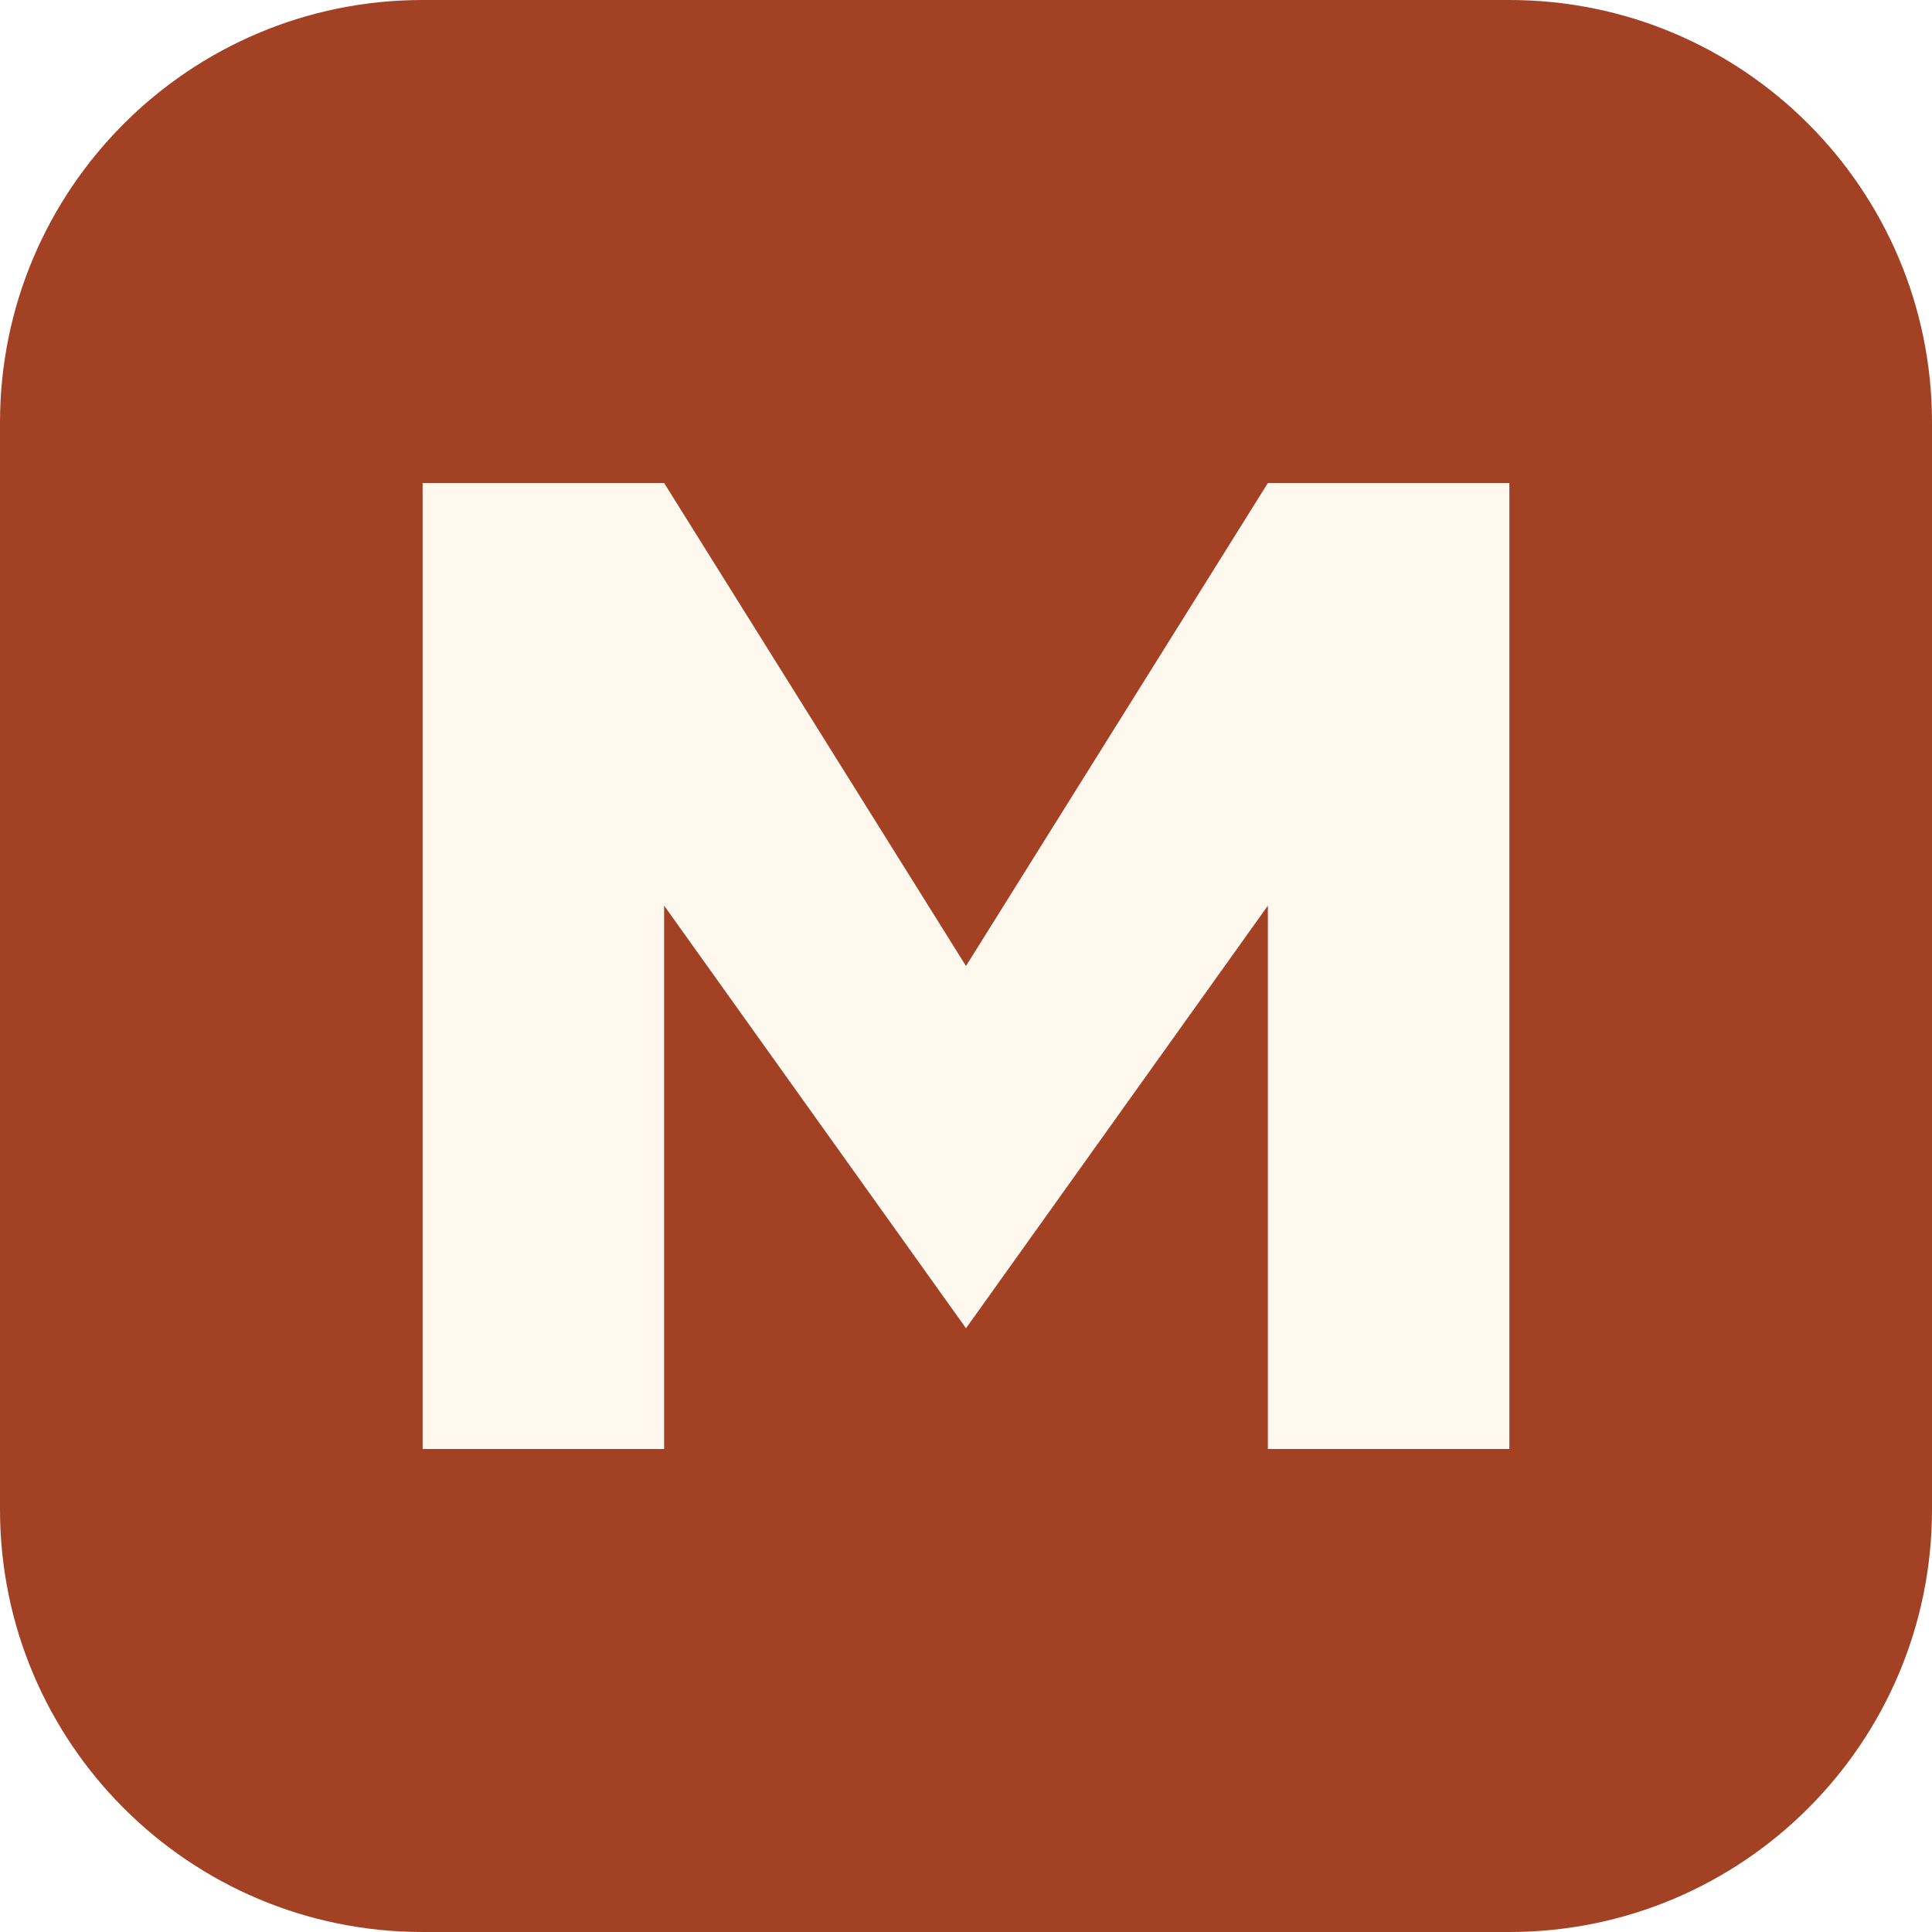
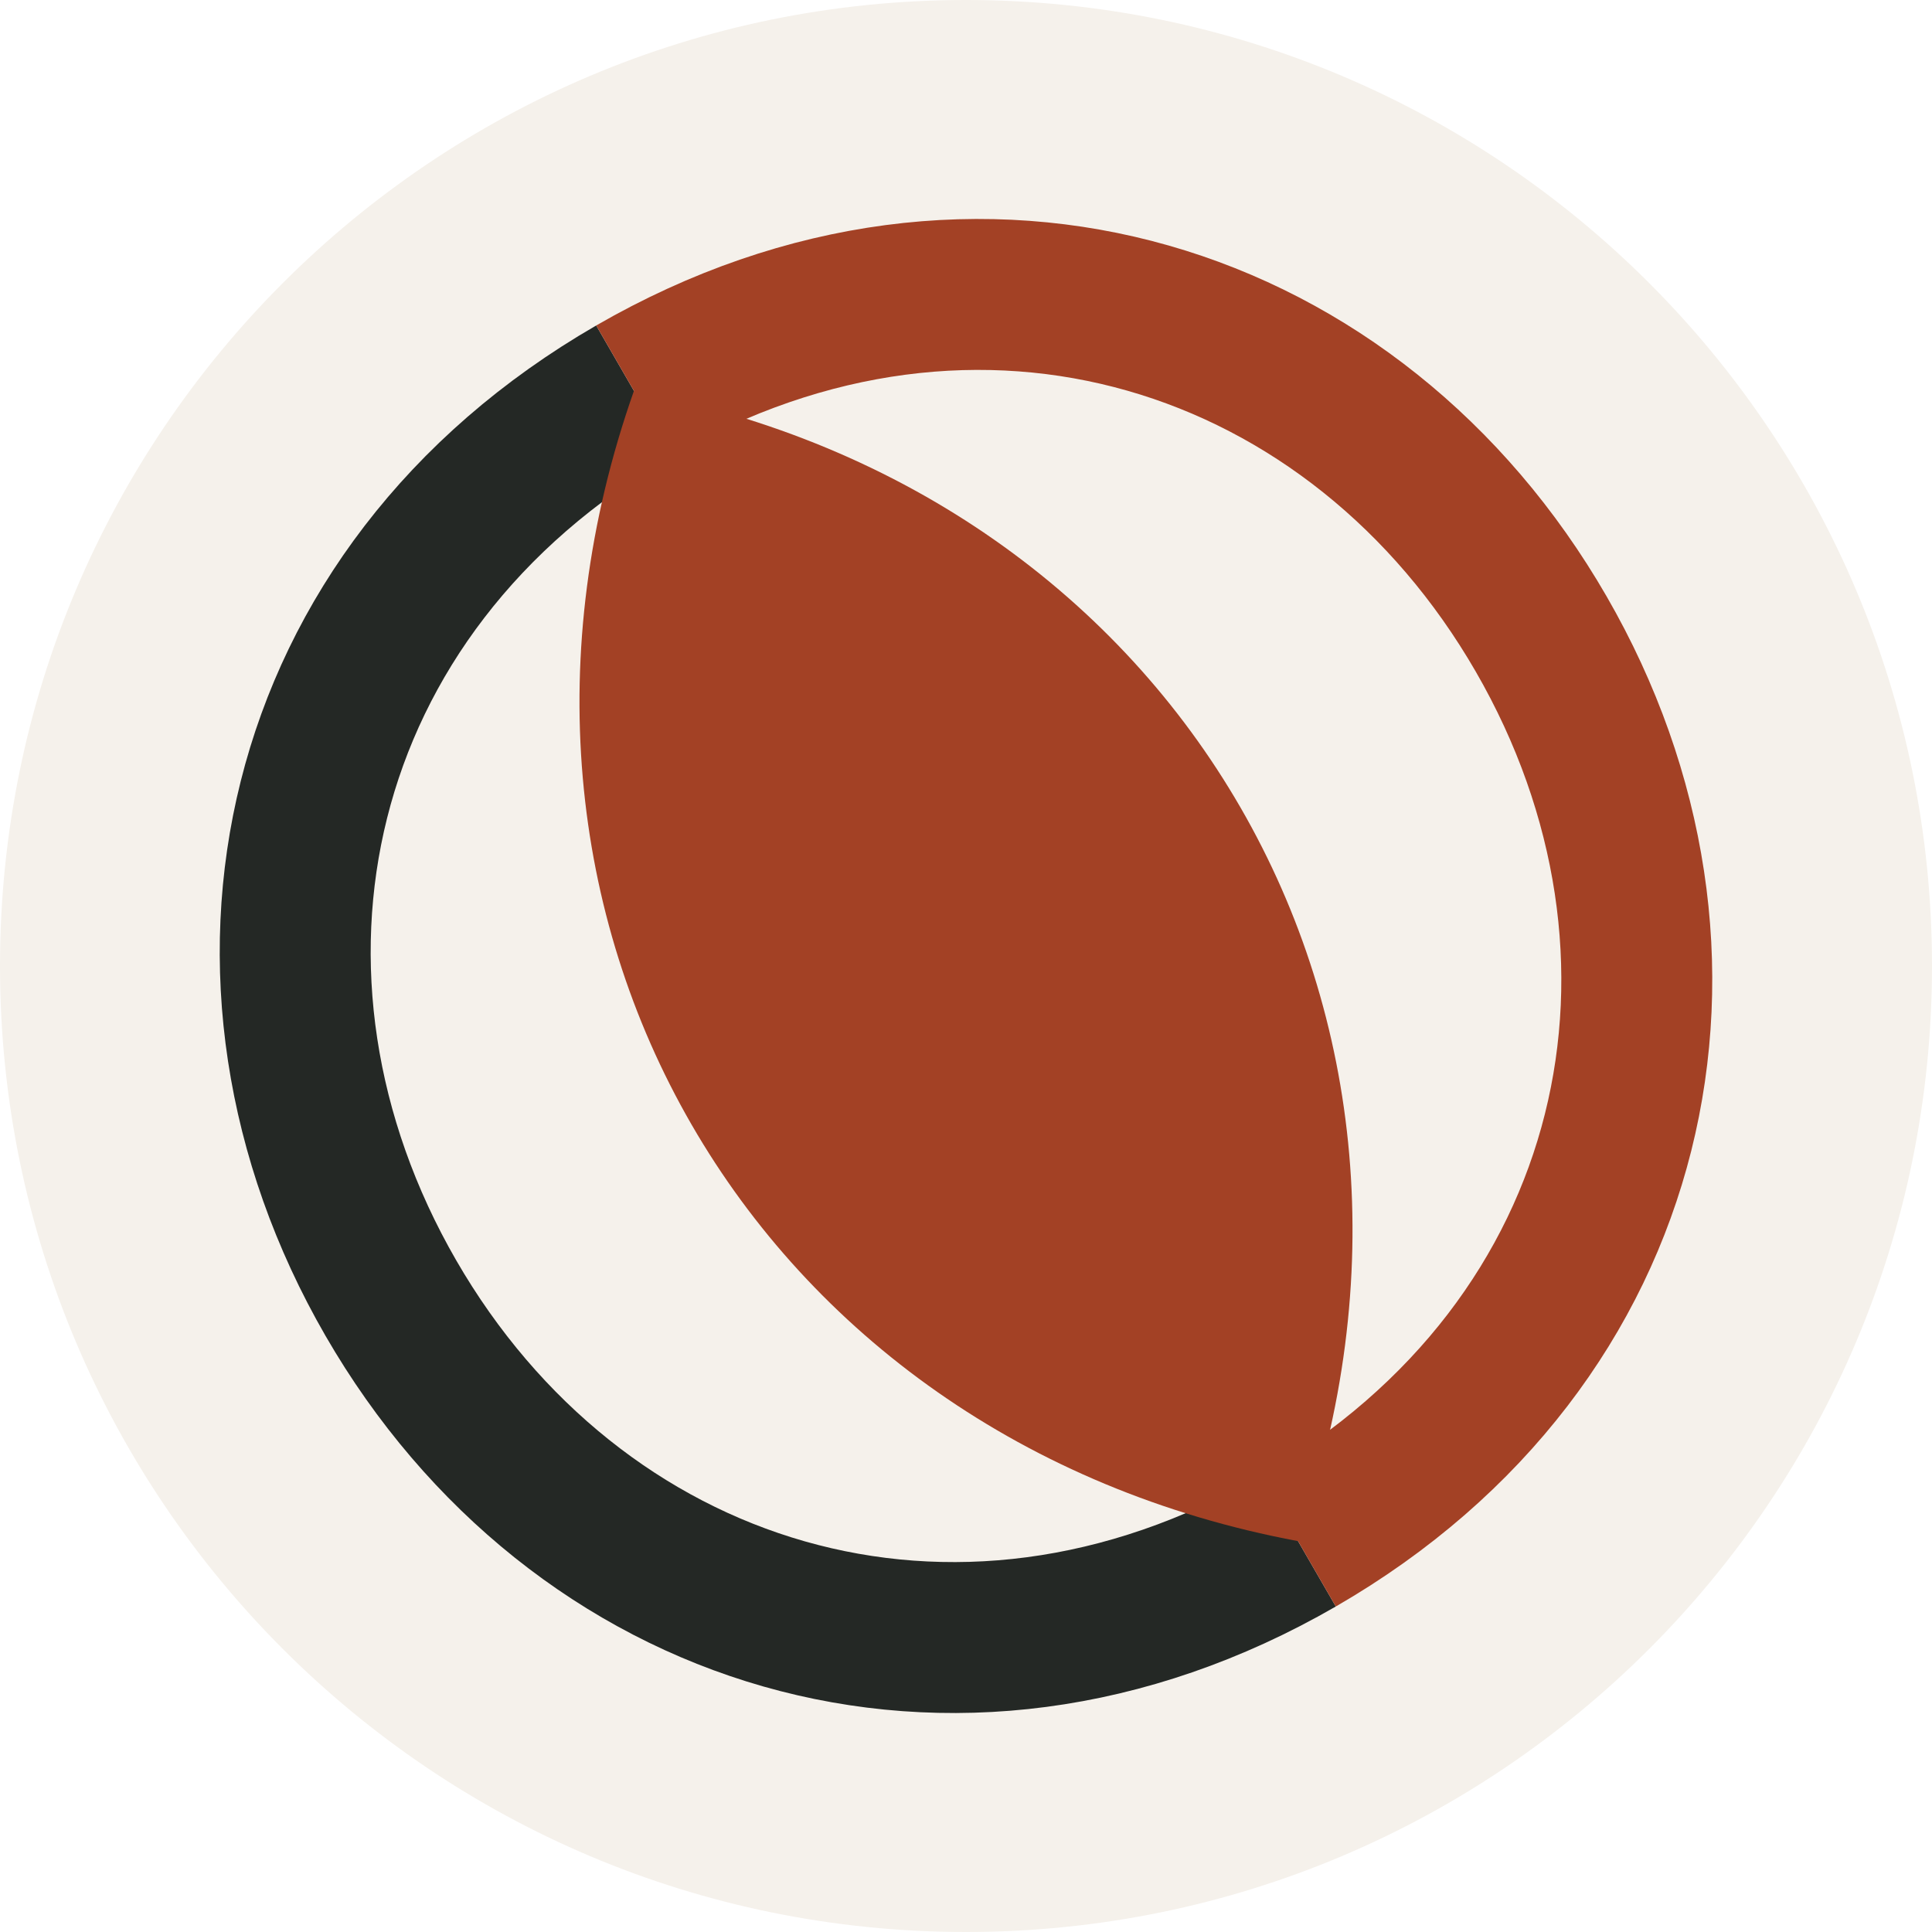
<svg xmlns="http://www.w3.org/2000/svg" viewBox="0 0 32 32" fill="none">
-   <rect width="32" height="32" rx="7" fill="#A34125" />
-   <path d="M7 24V8h4l5 8 5-8h4v16h-4V15l-5 7-5-7v9H7Z" fill="#FFF8EF" />
+   <circle cx="16" cy="16" r="16" fill="#F5F1EB" />
+   <g transform="rotate(-30 16 16)">
+     <path d="M16 5C9.4 5 5 9.9 5 16s4.4 11 11 11" stroke="#242825" stroke-width="2.5" />
+     <path d="M16 5c6.6 0 11 4.9 11 11s-4.4 11-11 11" stroke="#A34125" stroke-width="2.5" />
+     <path d="M16 5c-7 6-7 16 0 22 7-6 7-16 0-22Z" fill="#A34125" />
+   </g>
</svg>
